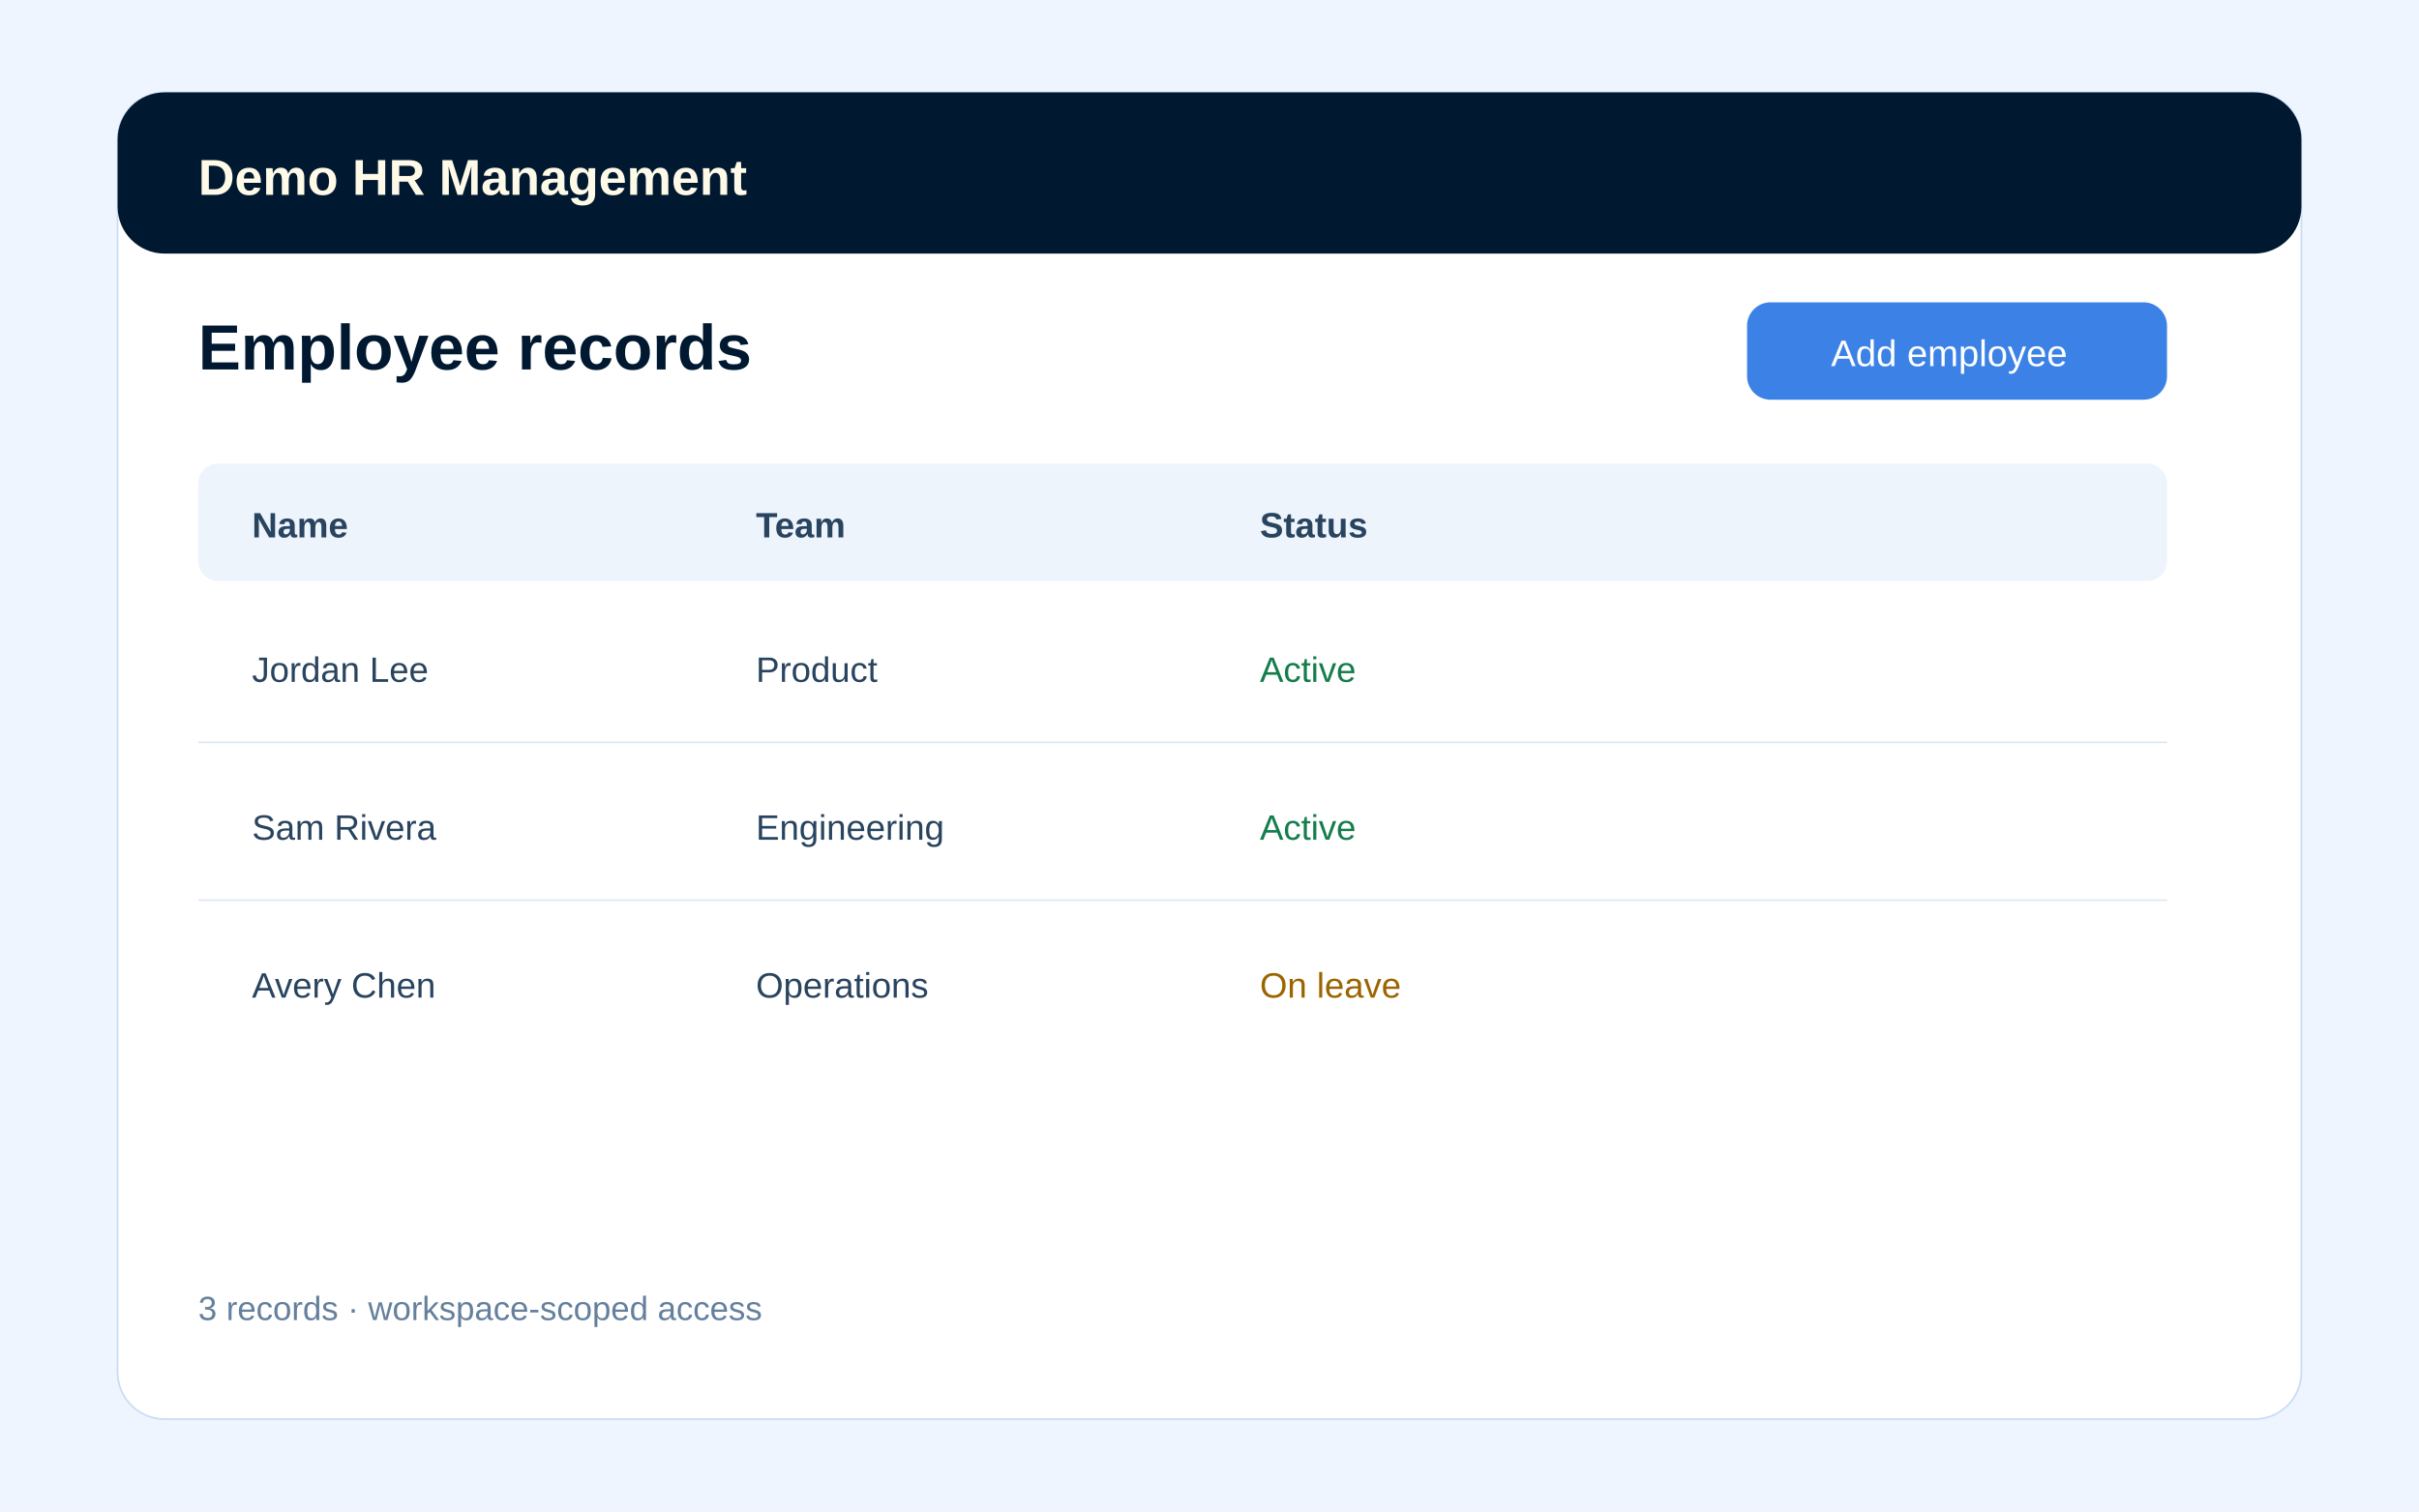
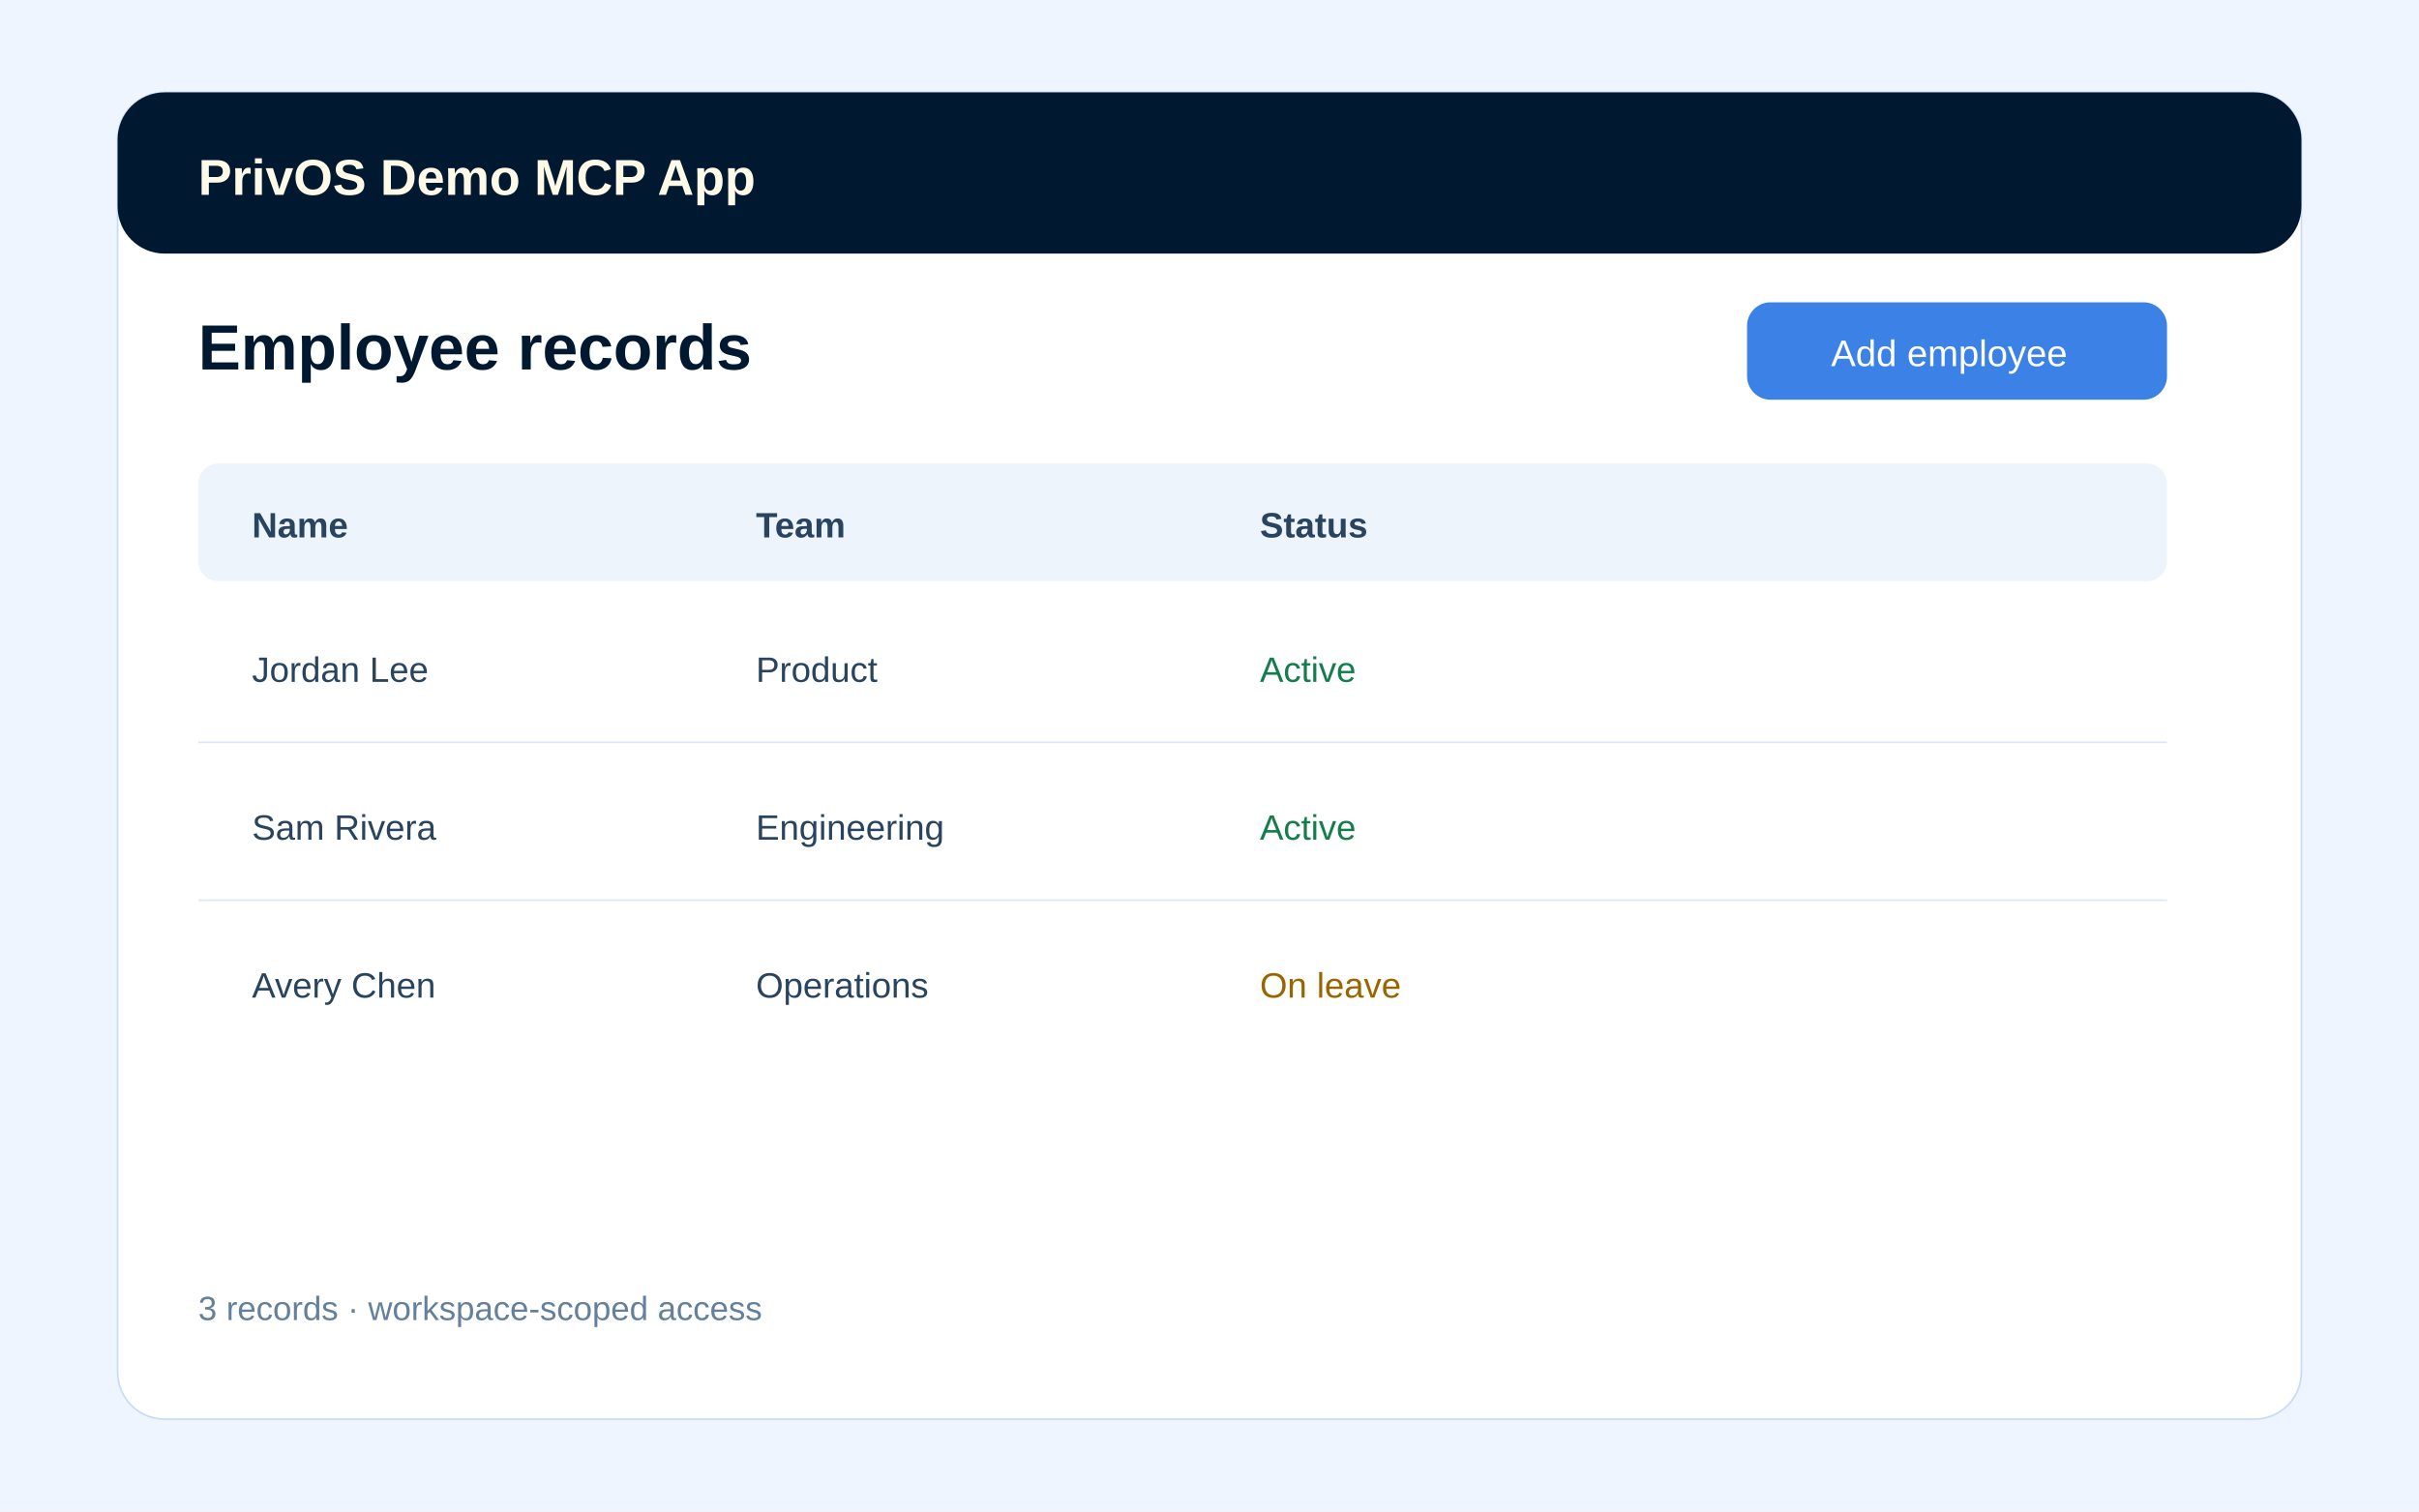
<svg xmlns="http://www.w3.org/2000/svg" width="1440" height="900" viewBox="0 0 1440 900">
  <rect width="1440" height="900" fill="#eef5ff" />
  <rect x="70" y="55" width="1300" height="790" rx="28" fill="#fff" stroke="#c9dbf3" />
  <rect x="70" y="55" width="1300" height="96" rx="28" fill="#001930" />
-   <text x="118" y="116" fill="#FFFAE8" font-family="Arial" font-size="30" font-weight="700">Demo HR Management</text>
+   <text x="118" y="116" fill="#FFFAE8" font-family="Arial" font-size="30" font-weight="700">PrivOS Demo MCP App</text>
  <text x="118" y="220" fill="#001930" font-family="Arial" font-size="38" font-weight="700">Employee records</text>
  <rect x="1040" y="180" width="250" height="58" rx="14" fill="#3C82E6" />
  <text x="1090" y="218" fill="#fff" font-family="Arial" font-size="22">Add employee</text>
  <g font-family="Arial" font-size="21" fill="#29445f">
    <rect x="118" y="276" width="1172" height="70" rx="12" fill="#edf4fc" />
    <text x="150" y="320" font-weight="700">Name</text>
    <text x="450" y="320" font-weight="700">Team</text>
    <text x="750" y="320" font-weight="700">Status</text>
    <text x="150" y="406">Jordan Lee</text>
    <text x="450" y="406">Product</text>
    <text x="750" y="406" fill="#147d4b">Active</text>
    <line x1="118" y1="442" x2="1290" y2="442" stroke="#dbe7f5" />
    <text x="150" y="500">Sam Rivera</text>
    <text x="450" y="500">Engineering</text>
    <text x="750" y="500" fill="#147d4b">Active</text>
    <line x1="118" y1="536" x2="1290" y2="536" stroke="#dbe7f5" />
    <text x="150" y="594">Avery Chen</text>
    <text x="450" y="594">Operations</text>
    <text x="750" y="594" fill="#9a6500">On leave</text>
  </g>
  <text x="118" y="786" fill="#64809d" font-family="Arial" font-size="20">3 records · workspace-scoped access</text>
</svg>
